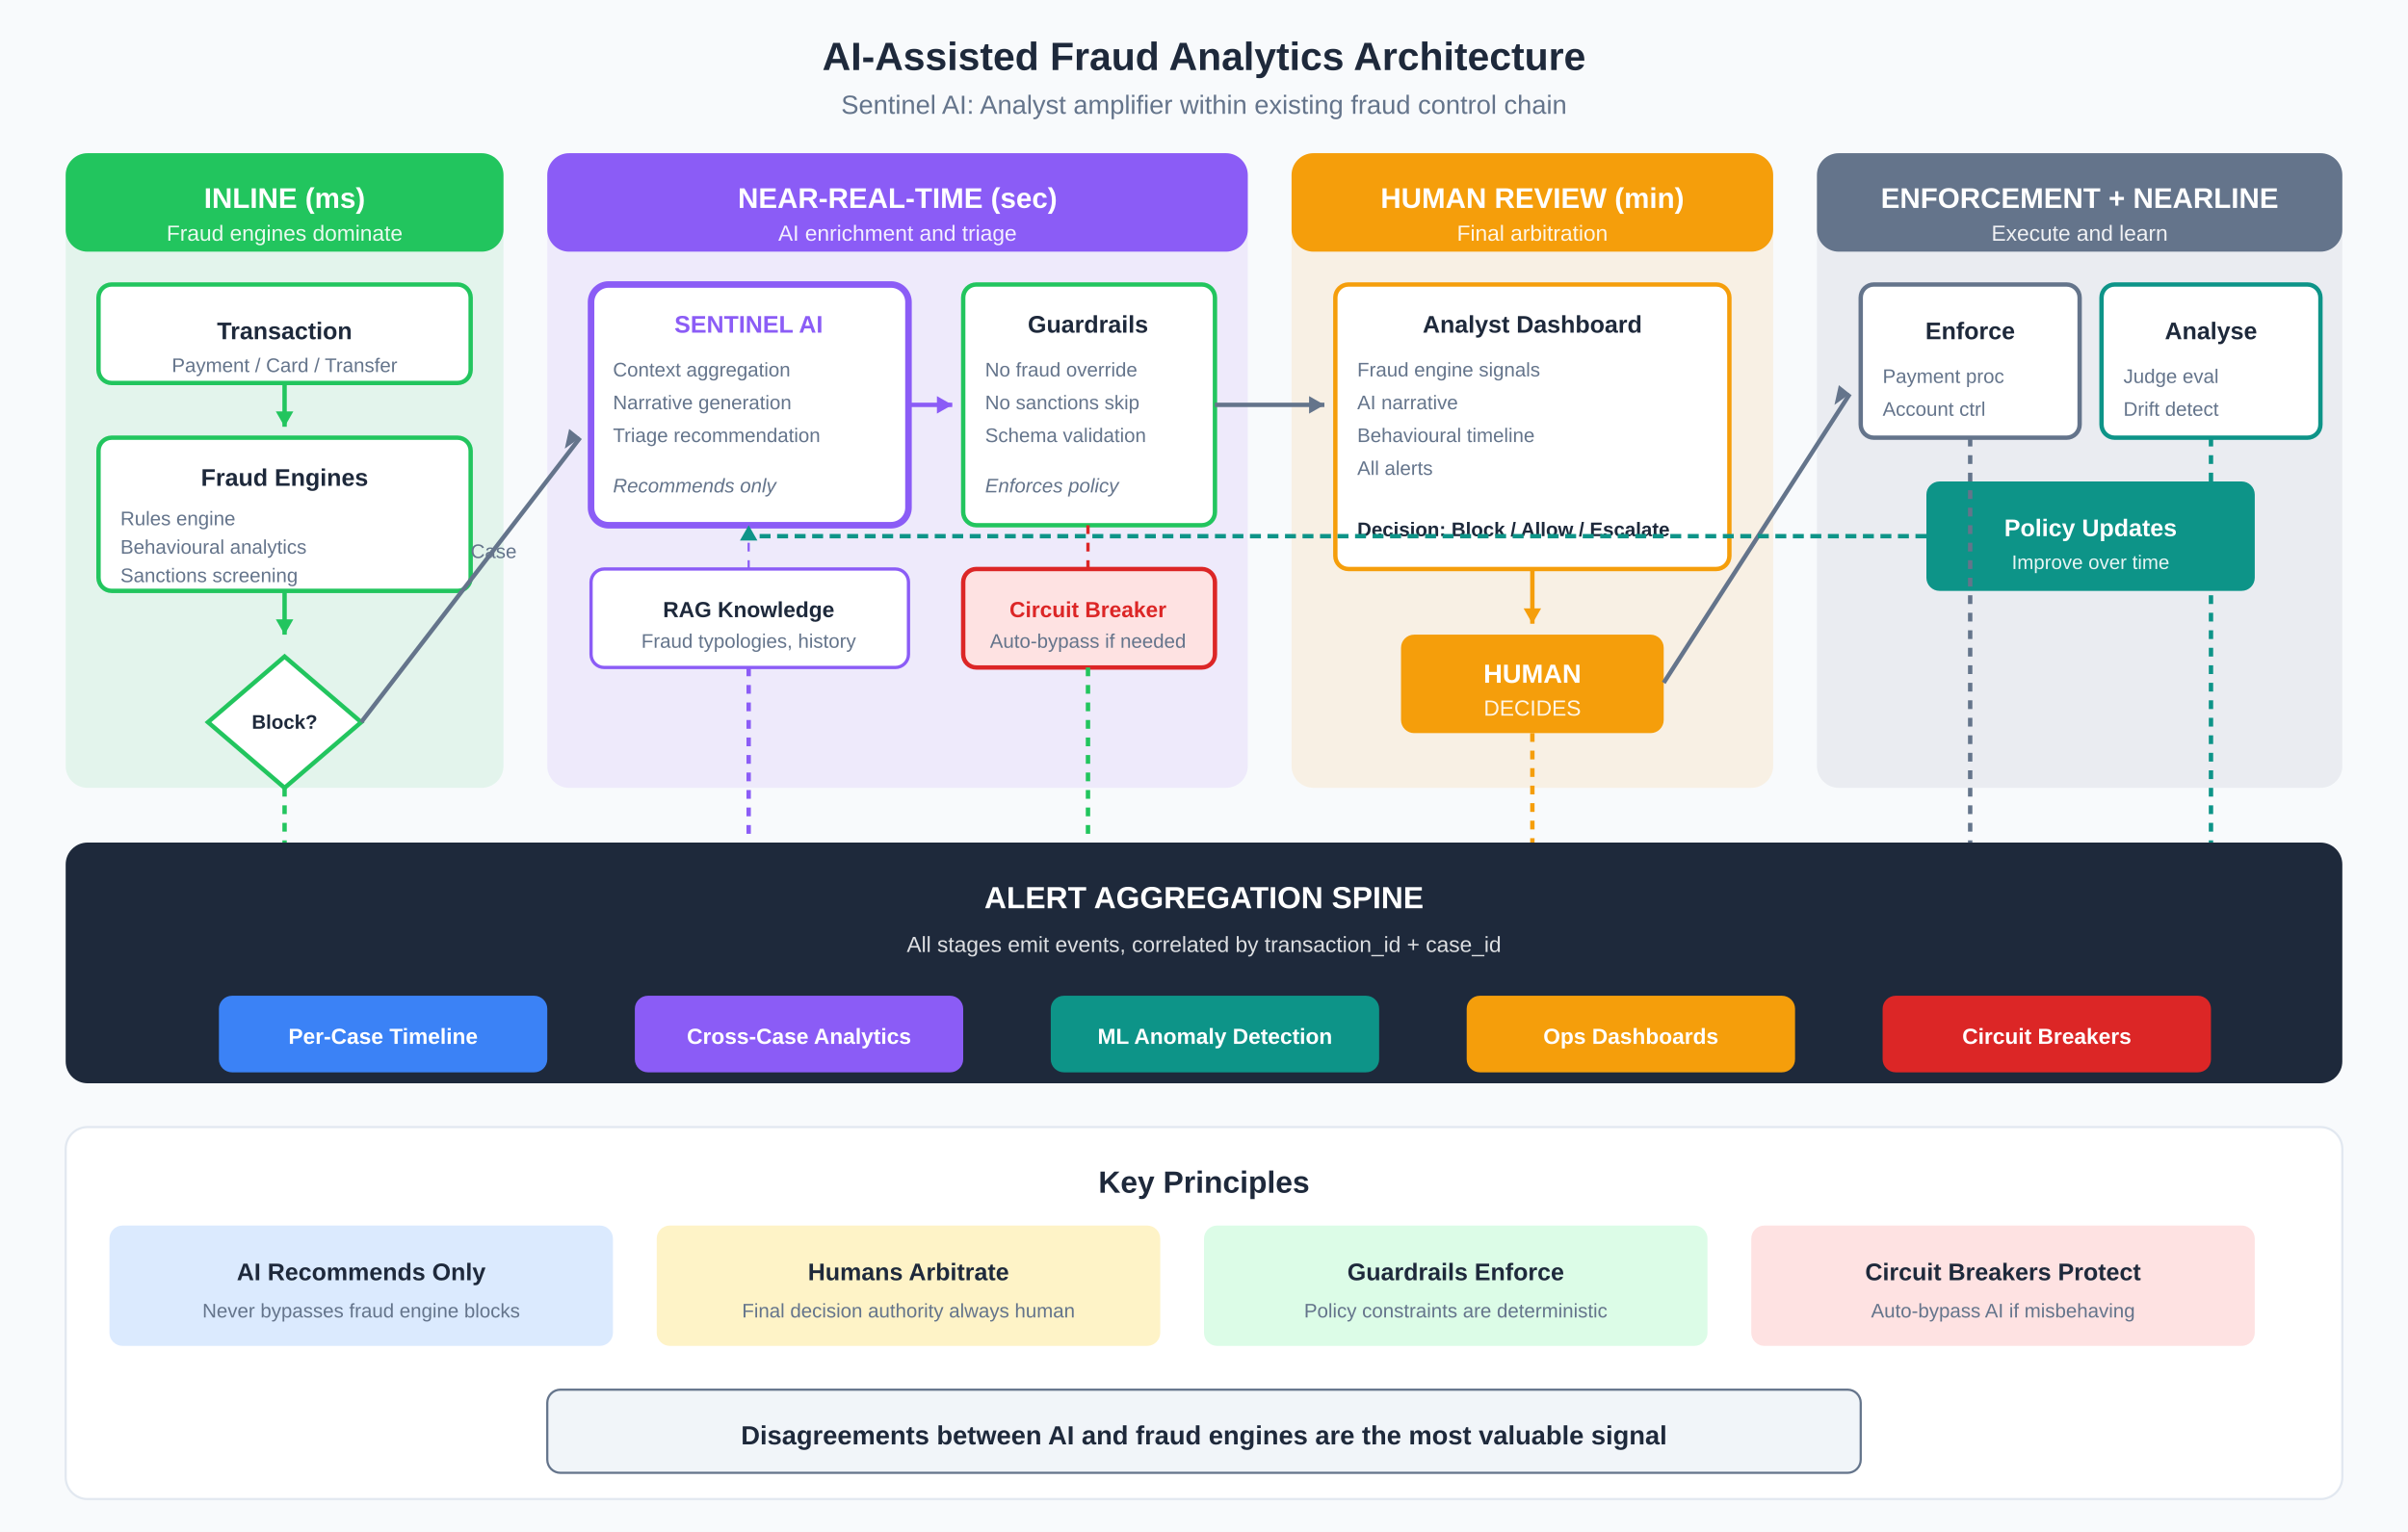
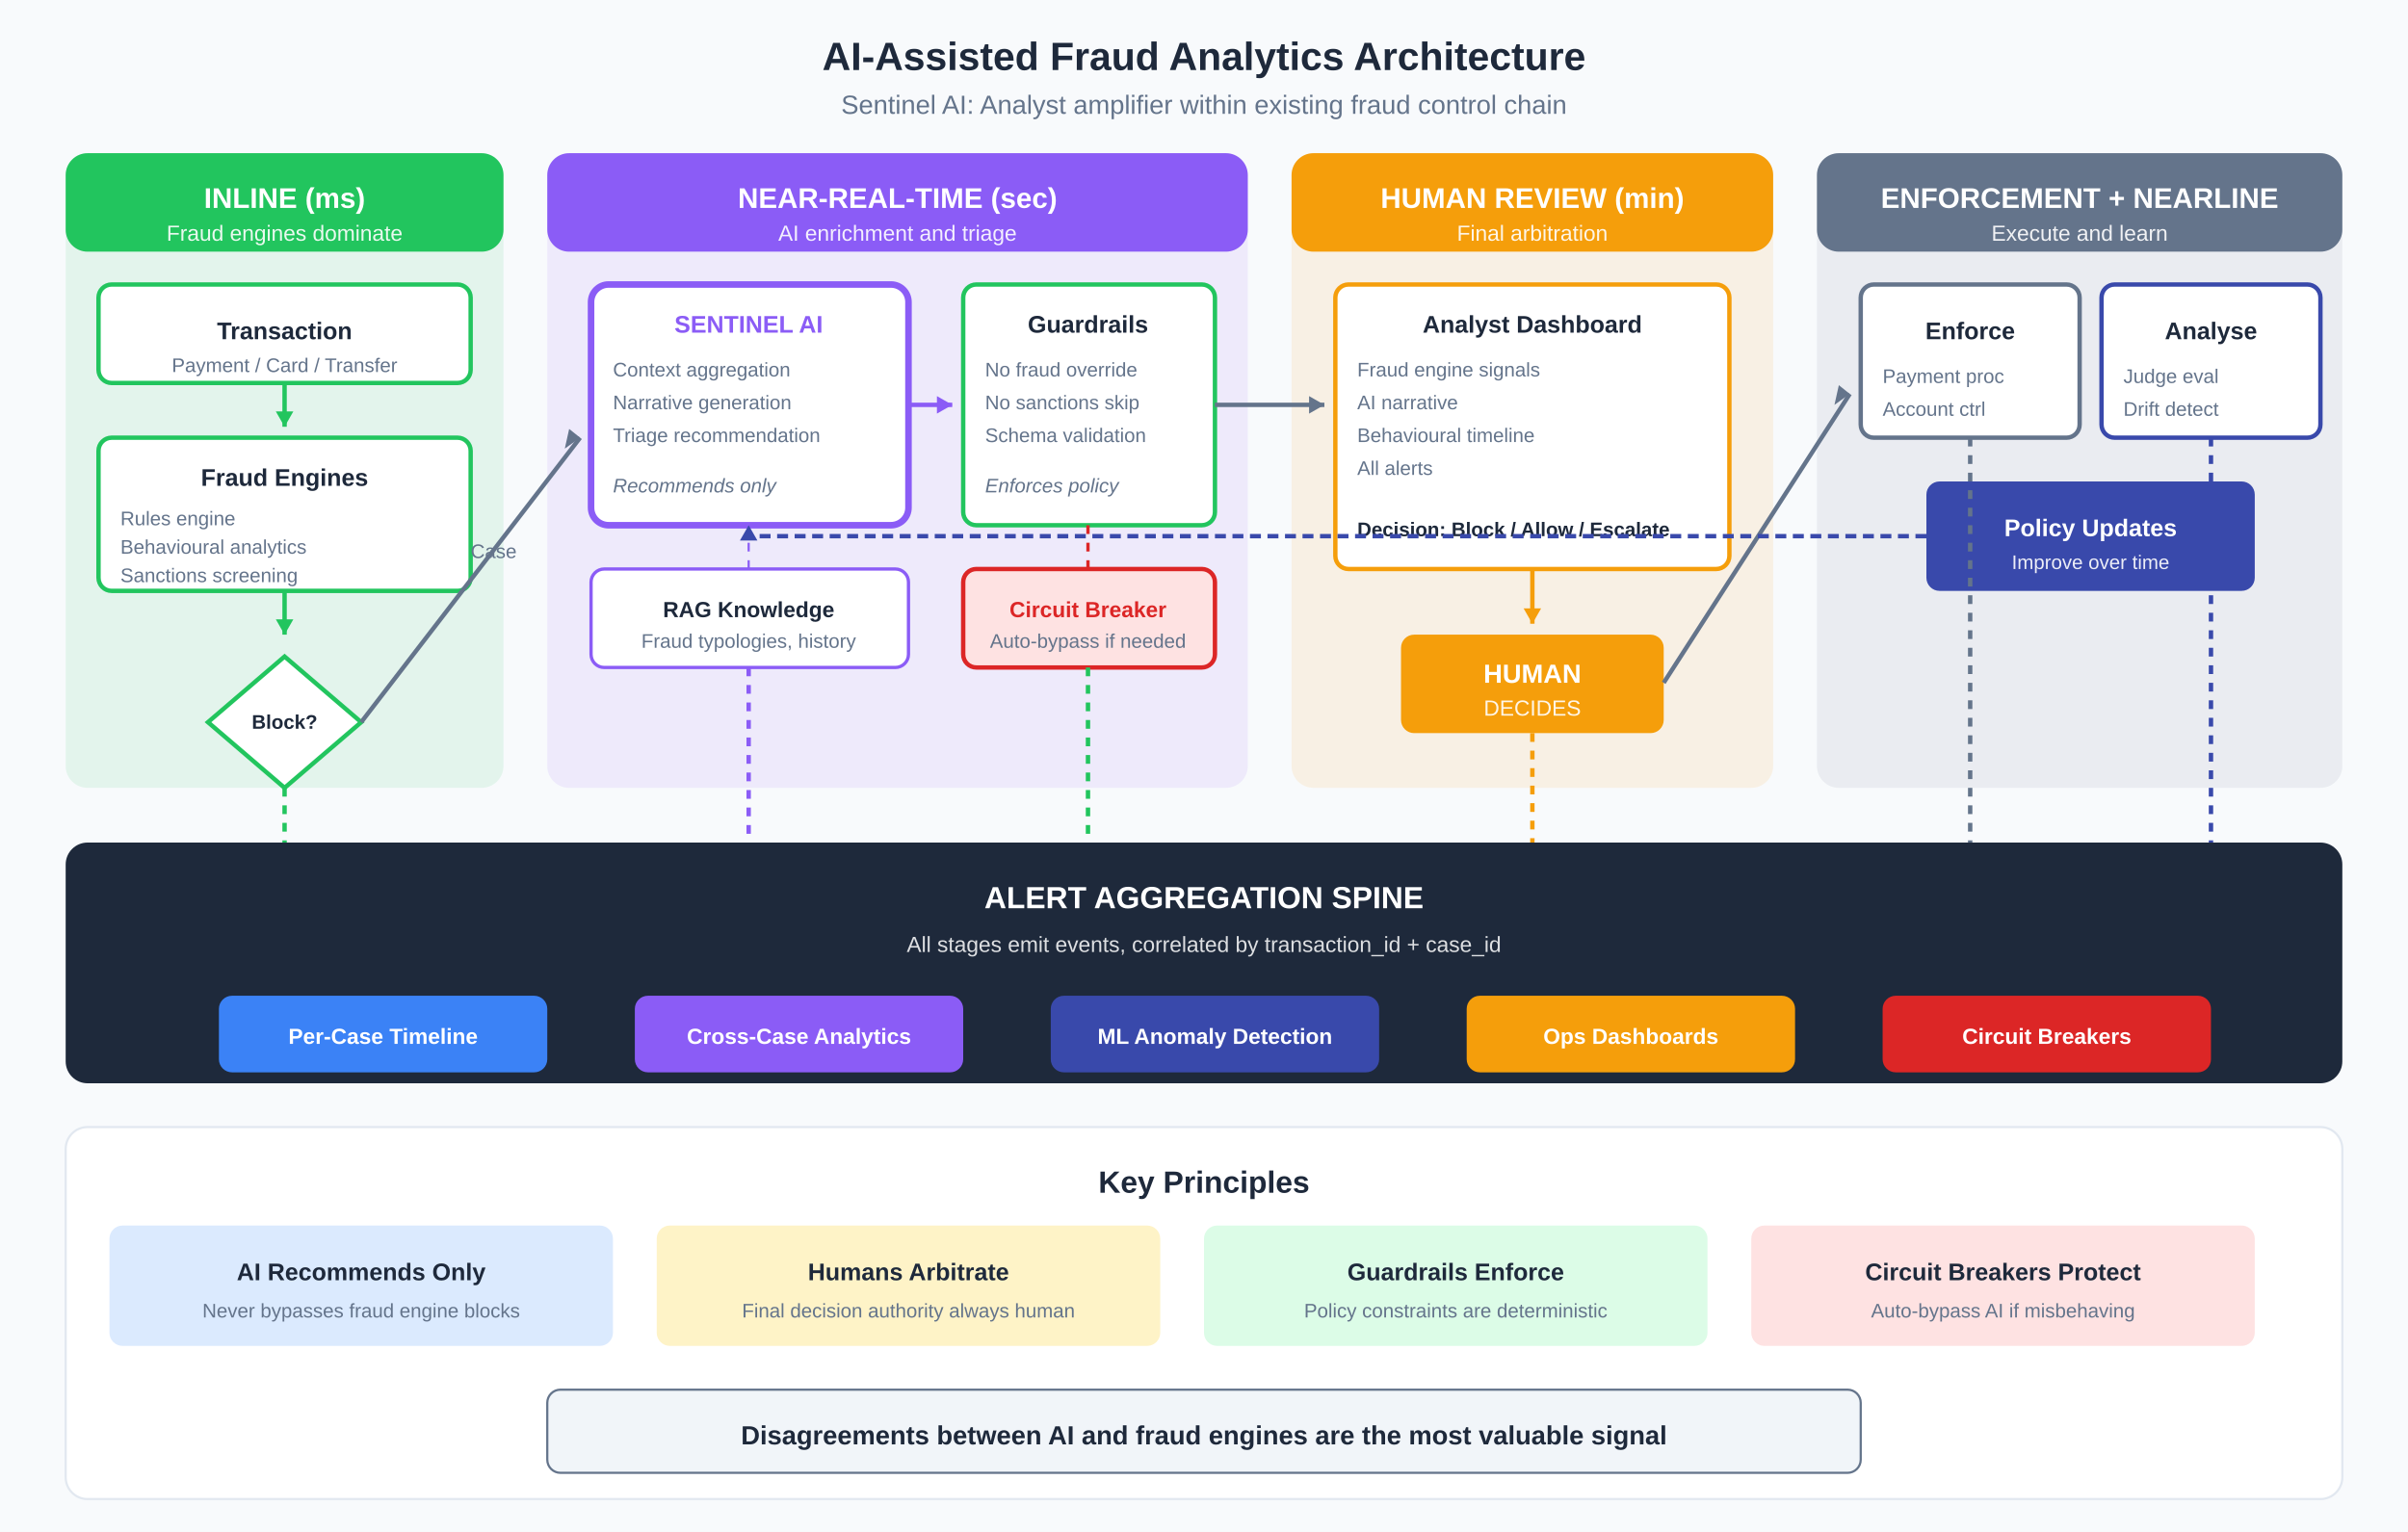
<svg xmlns="http://www.w3.org/2000/svg" viewBox="0 0 1100 700" width="1100" height="700">
  <rect width="1100" height="700" fill="#f8fafc" />
  <text x="550" y="32" text-anchor="middle" font-family="Arial, sans-serif" font-size="18" font-weight="bold" fill="#1e293b">AI-Assisted Fraud Analytics Architecture</text>
  <text x="550" y="52" text-anchor="middle" font-family="Arial, sans-serif" font-size="12" fill="#64748b">Sentinel AI: Analyst amplifier within existing fraud control chain</text>
  <rect x="30" y="70" width="200" height="290" rx="10" fill="#22c55e" opacity="0.1" />
  <rect x="30" y="70" width="200" height="45" rx="10" fill="#22c55e" />
  <text x="130" y="95" text-anchor="middle" font-family="Arial, sans-serif" font-size="13" font-weight="bold" fill="white">INLINE (ms)</text>
  <text x="130" y="110" text-anchor="middle" font-family="Arial, sans-serif" font-size="10" fill="white" opacity="0.9">Fraud engines dominate</text>
  <rect x="45" y="130" width="170" height="45" rx="6" fill="white" stroke="#22c55e" stroke-width="2" />
  <text x="130" y="155" text-anchor="middle" font-family="Arial, sans-serif" font-size="11" font-weight="bold" fill="#1e293b">Transaction</text>
  <text x="130" y="170" text-anchor="middle" font-family="Arial, sans-serif" font-size="9" fill="#64748b">Payment / Card / Transfer</text>
  <line x1="130" y1="175" x2="130" y2="195" stroke="#22c55e" stroke-width="2" />
  <polygon points="130,195 126,188 134,188" fill="#22c55e" />
  <rect x="45" y="200" width="170" height="70" rx="6" fill="white" stroke="#22c55e" stroke-width="2" />
  <text x="130" y="222" text-anchor="middle" font-family="Arial, sans-serif" font-size="11" font-weight="bold" fill="#1e293b">Fraud Engines</text>
  <text x="55" y="240" font-family="Arial, sans-serif" font-size="9" fill="#64748b">Rules engine</text>
  <text x="55" y="253" font-family="Arial, sans-serif" font-size="9" fill="#64748b">Behavioural analytics</text>
  <text x="55" y="266" font-family="Arial, sans-serif" font-size="9" fill="#64748b">Sanctions screening</text>
  <line x1="130" y1="270" x2="130" y2="290" stroke="#22c55e" stroke-width="2" />
  <polygon points="130,290 126,283 134,283" fill="#22c55e" />
  <polygon points="130,300 165,330 130,360 95,330" fill="white" stroke="#22c55e" stroke-width="2" />
  <text x="130" y="333" text-anchor="middle" font-family="Arial, sans-serif" font-size="9" font-weight="bold" fill="#1e293b">Block?</text>
  <rect x="250" y="70" width="320" height="290" rx="10" fill="#8b5cf6" opacity="0.1" />
  <rect x="250" y="70" width="320" height="45" rx="10" fill="#8b5cf6" />
  <text x="410" y="95" text-anchor="middle" font-family="Arial, sans-serif" font-size="13" font-weight="bold" fill="white">NEAR-REAL-TIME (sec)</text>
  <text x="410" y="110" text-anchor="middle" font-family="Arial, sans-serif" font-size="10" fill="white" opacity="0.9">AI enrichment and triage</text>
  <line x1="165" y1="330" x2="265" y2="200" stroke="#64748b" stroke-width="2" />
  <polygon points="265,200 258,205 260,196" fill="#64748b" />
  <text x="215" y="255" font-family="Arial, sans-serif" font-size="9" fill="#64748b">Case</text>
  <rect x="270" y="130" width="145" height="110" rx="8" fill="white" stroke="#8b5cf6" stroke-width="3" />
  <text x="342" y="152" text-anchor="middle" font-family="Arial, sans-serif" font-size="11" font-weight="bold" fill="#8b5cf6">SENTINEL AI</text>
  <text x="280" y="172" font-family="Arial, sans-serif" font-size="9" fill="#64748b">Context aggregation</text>
  <text x="280" y="187" font-family="Arial, sans-serif" font-size="9" fill="#64748b">Narrative generation</text>
  <text x="280" y="202" font-family="Arial, sans-serif" font-size="9" fill="#64748b">Triage recommendation</text>
  <text x="280" y="225" font-family="Arial, sans-serif" font-size="9" fill="#64748b" font-style="italic">Recommends only</text>
  <line x1="415" y1="185" x2="435" y2="185" stroke="#8b5cf6" stroke-width="2" />
  <polygon points="435,185 428,181 428,189" fill="#8b5cf6" />
  <rect x="440" y="130" width="115" height="110" rx="6" fill="white" stroke="#22c55e" stroke-width="2" />
  <text x="497" y="152" text-anchor="middle" font-family="Arial, sans-serif" font-size="11" font-weight="bold" fill="#1e293b">Guardrails</text>
  <text x="450" y="172" font-family="Arial, sans-serif" font-size="9" fill="#64748b">No fraud override</text>
  <text x="450" y="187" font-family="Arial, sans-serif" font-size="9" fill="#64748b">No sanctions skip</text>
  <text x="450" y="202" font-family="Arial, sans-serif" font-size="9" fill="#64748b">Schema validation</text>
  <text x="450" y="225" font-family="Arial, sans-serif" font-size="9" fill="#64748b" font-style="italic">Enforces policy</text>
  <rect x="270" y="260" width="145" height="45" rx="6" fill="white" stroke="#8b5cf6" stroke-width="1.5" />
  <text x="342" y="282" text-anchor="middle" font-family="Arial, sans-serif" font-size="10" font-weight="bold" fill="#1e293b">RAG Knowledge</text>
  <text x="342" y="296" text-anchor="middle" font-family="Arial, sans-serif" font-size="9" fill="#64748b">Fraud typologies, history</text>
  <line x1="342" y1="260" x2="342" y2="240" stroke="#8b5cf6" stroke-width="1" stroke-dasharray="4" />
  <rect x="440" y="260" width="115" height="45" rx="6" fill="#fee2e2" stroke="#dc2626" stroke-width="2" />
  <text x="497" y="282" text-anchor="middle" font-family="Arial, sans-serif" font-size="10" font-weight="bold" fill="#dc2626">Circuit Breaker</text>
  <text x="497" y="296" text-anchor="middle" font-family="Arial, sans-serif" font-size="9" fill="#64748b">Auto-bypass if needed</text>
  <line x1="497" y1="260" x2="497" y2="240" stroke="#dc2626" stroke-width="1.5" stroke-dasharray="4" />
  <rect x="590" y="70" width="220" height="290" rx="10" fill="#f59e0b" opacity="0.1" />
  <rect x="590" y="70" width="220" height="45" rx="10" fill="#f59e0b" />
  <text x="700" y="95" text-anchor="middle" font-family="Arial, sans-serif" font-size="13" font-weight="bold" fill="white">HUMAN REVIEW (min)</text>
  <text x="700" y="110" text-anchor="middle" font-family="Arial, sans-serif" font-size="10" fill="white" opacity="0.9">Final arbitration</text>
  <line x1="555" y1="185" x2="605" y2="185" stroke="#64748b" stroke-width="2" />
  <polygon points="605,185 598,181 598,189" fill="#64748b" />
  <rect x="610" y="130" width="180" height="130" rx="6" fill="white" stroke="#f59e0b" stroke-width="2" />
  <text x="700" y="152" text-anchor="middle" font-family="Arial, sans-serif" font-size="11" font-weight="bold" fill="#1e293b">Analyst Dashboard</text>
  <text x="620" y="172" font-family="Arial, sans-serif" font-size="9" fill="#64748b">Fraud engine signals</text>
  <text x="620" y="187" font-family="Arial, sans-serif" font-size="9" fill="#64748b">AI narrative</text>
  <text x="620" y="202" font-family="Arial, sans-serif" font-size="9" fill="#64748b">Behavioural timeline</text>
  <text x="620" y="217" font-family="Arial, sans-serif" font-size="9" fill="#64748b">All alerts</text>
  <text x="620" y="245" font-family="Arial, sans-serif" font-size="9" fill="#1e293b" font-weight="bold">Decision: Block / Allow / Escalate</text>
  <line x1="700" y1="260" x2="700" y2="285" stroke="#f59e0b" stroke-width="2" />
  <polygon points="700,285 696,278 704,278" fill="#f59e0b" />
  <rect x="640" y="290" width="120" height="45" rx="6" fill="#f59e0b" />
  <text x="700" y="312" text-anchor="middle" font-family="Arial, sans-serif" font-size="12" font-weight="bold" fill="white">HUMAN</text>
  <text x="700" y="327" text-anchor="middle" font-family="Arial, sans-serif" font-size="10" fill="white" opacity="0.9">DECIDES</text>
  <rect x="830" y="70" width="240" height="290" rx="10" fill="#64748b" opacity="0.1" />
  <rect x="830" y="70" width="240" height="45" rx="10" fill="#64748b" />
  <text x="950" y="95" text-anchor="middle" font-family="Arial, sans-serif" font-size="13" font-weight="bold" fill="white">ENFORCEMENT + NEARLINE</text>
  <text x="950" y="110" text-anchor="middle" font-family="Arial, sans-serif" font-size="10" fill="white" opacity="0.9">Execute and learn</text>
  <line x1="760" y1="312" x2="845" y2="180" stroke="#64748b" stroke-width="2" />
  <polygon points="845,180 838,185 840,176" fill="#64748b" />
  <rect x="850" y="130" width="100" height="70" rx="6" fill="white" stroke="#64748b" stroke-width="2" />
  <text x="900" y="155" text-anchor="middle" font-family="Arial, sans-serif" font-size="11" font-weight="bold" fill="#1e293b">Enforce</text>
  <text x="860" y="175" font-family="Arial, sans-serif" font-size="9" fill="#64748b">Payment proc</text>
  <text x="860" y="190" font-family="Arial, sans-serif" font-size="9" fill="#64748b">Account ctrl</text>
-   <rect x="960" y="130" width="100" height="70" rx="6" fill="white" stroke="#0d9488" stroke-width="2" />
+   <rect x="960" y="130" width="100" height="70" rx="6" fill="white" stroke="#3949ab" stroke-width="2" />
  <text x="1010" y="155" text-anchor="middle" font-family="Arial, sans-serif" font-size="11" font-weight="bold" fill="#1e293b">Analyse</text>
  <text x="970" y="175" font-family="Arial, sans-serif" font-size="9" fill="#64748b">Judge eval</text>
  <text x="970" y="190" font-family="Arial, sans-serif" font-size="9" fill="#64748b">Drift detect</text>
-   <rect x="880" y="220" width="150" height="50" rx="6" fill="#0d9488" />
+   <rect x="880" y="220" width="150" height="50" rx="6" fill="#3949ab" />
  <text x="955" y="245" text-anchor="middle" font-family="Arial, sans-serif" font-size="11" font-weight="bold" fill="white">Policy Updates</text>
  <text x="955" y="260" text-anchor="middle" font-family="Arial, sans-serif" font-size="9" fill="white" opacity="0.9">Improve over time</text>
-   <path d="M 880 245 L 342 245 L 342 240" stroke="#0d9488" stroke-width="2" fill="none" stroke-dasharray="5,3" />
-   <polygon points="342,240 338,247 346,247" fill="#0d9488" />
+   <path d="M 880 245 L 342 245 L 342 240" stroke="#3949ab" stroke-width="2" fill="none" stroke-dasharray="5,3" />
+   <polygon points="342,240 338,247 346,247" fill="#3949ab" />
  <rect x="30" y="385" width="1040" height="110" rx="10" fill="#1e293b" />
  <text x="550" y="415" text-anchor="middle" font-family="Arial, sans-serif" font-size="14" font-weight="bold" fill="white">ALERT AGGREGATION SPINE</text>
  <text x="550" y="435" text-anchor="middle" font-family="Arial, sans-serif" font-size="10" fill="white" opacity="0.85">All stages emit events, correlated by transaction_id + case_id</text>
  <line x1="130" y1="360" x2="130" y2="385" stroke="#22c55e" stroke-width="2" stroke-dasharray="4" />
  <line x1="342" y1="305" x2="342" y2="385" stroke="#8b5cf6" stroke-width="2" stroke-dasharray="4" />
  <line x1="497" y1="305" x2="497" y2="385" stroke="#22c55e" stroke-width="2" stroke-dasharray="4" />
  <line x1="700" y1="335" x2="700" y2="385" stroke="#f59e0b" stroke-width="2" stroke-dasharray="4" />
  <line x1="900" y1="200" x2="900" y2="385" stroke="#64748b" stroke-width="2" stroke-dasharray="4" />
-   <line x1="1010" y1="200" x2="1010" y2="385" stroke="#0d9488" stroke-width="2" stroke-dasharray="4" />
+   <line x1="1010" y1="200" x2="1010" y2="385" stroke="#3949ab" stroke-width="2" stroke-dasharray="4" />
  <rect x="100" y="455" width="150" height="35" rx="6" fill="#3b82f6" />
  <text x="175" y="477" text-anchor="middle" font-family="Arial, sans-serif" font-size="10" font-weight="bold" fill="white">Per-Case Timeline</text>
  <rect x="290" y="455" width="150" height="35" rx="6" fill="#8b5cf6" />
  <text x="365" y="477" text-anchor="middle" font-family="Arial, sans-serif" font-size="10" font-weight="bold" fill="white">Cross-Case Analytics</text>
-   <rect x="480" y="455" width="150" height="35" rx="6" fill="#0d9488" />
+   <rect x="480" y="455" width="150" height="35" rx="6" fill="#3949ab" />
  <text x="555" y="477" text-anchor="middle" font-family="Arial, sans-serif" font-size="10" font-weight="bold" fill="white">ML Anomaly Detection</text>
  <rect x="670" y="455" width="150" height="35" rx="6" fill="#f59e0b" />
  <text x="745" y="477" text-anchor="middle" font-family="Arial, sans-serif" font-size="10" font-weight="bold" fill="white">Ops Dashboards</text>
  <rect x="860" y="455" width="150" height="35" rx="6" fill="#dc2626" />
  <text x="935" y="477" text-anchor="middle" font-family="Arial, sans-serif" font-size="10" font-weight="bold" fill="white">Circuit Breakers</text>
  <rect x="30" y="515" width="1040" height="170" rx="10" fill="white" stroke="#e2e8f0" />
  <text x="550" y="545" text-anchor="middle" font-family="Arial, sans-serif" font-size="14" font-weight="bold" fill="#1e293b">Key Principles</text>
  <rect x="50" y="560" width="230" height="55" rx="6" fill="#dbeafe" />
  <text x="165" y="585" text-anchor="middle" font-family="Arial, sans-serif" font-size="11" font-weight="bold" fill="#1e293b">AI Recommends Only</text>
  <text x="165" y="602" text-anchor="middle" font-family="Arial, sans-serif" font-size="9" fill="#64748b">Never bypasses fraud engine blocks</text>
  <rect x="300" y="560" width="230" height="55" rx="6" fill="#fef3c7" />
  <text x="415" y="585" text-anchor="middle" font-family="Arial, sans-serif" font-size="11" font-weight="bold" fill="#1e293b">Humans Arbitrate</text>
  <text x="415" y="602" text-anchor="middle" font-family="Arial, sans-serif" font-size="9" fill="#64748b">Final decision authority always human</text>
  <rect x="550" y="560" width="230" height="55" rx="6" fill="#dcfce7" />
  <text x="665" y="585" text-anchor="middle" font-family="Arial, sans-serif" font-size="11" font-weight="bold" fill="#1e293b">Guardrails Enforce</text>
  <text x="665" y="602" text-anchor="middle" font-family="Arial, sans-serif" font-size="9" fill="#64748b">Policy constraints are deterministic</text>
  <rect x="800" y="560" width="230" height="55" rx="6" fill="#fee2e2" />
  <text x="915" y="585" text-anchor="middle" font-family="Arial, sans-serif" font-size="11" font-weight="bold" fill="#1e293b">Circuit Breakers Protect</text>
  <text x="915" y="602" text-anchor="middle" font-family="Arial, sans-serif" font-size="9" fill="#64748b">Auto-bypass AI if misbehaving</text>
  <rect x="250" y="635" width="600" height="38" rx="6" fill="#f1f5f9" stroke="#64748b" />
  <text x="550" y="660" text-anchor="middle" font-family="Arial, sans-serif" font-size="12" font-weight="bold" fill="#1e293b">Disagreements between AI and fraud engines are the most valuable signal</text>
</svg>
